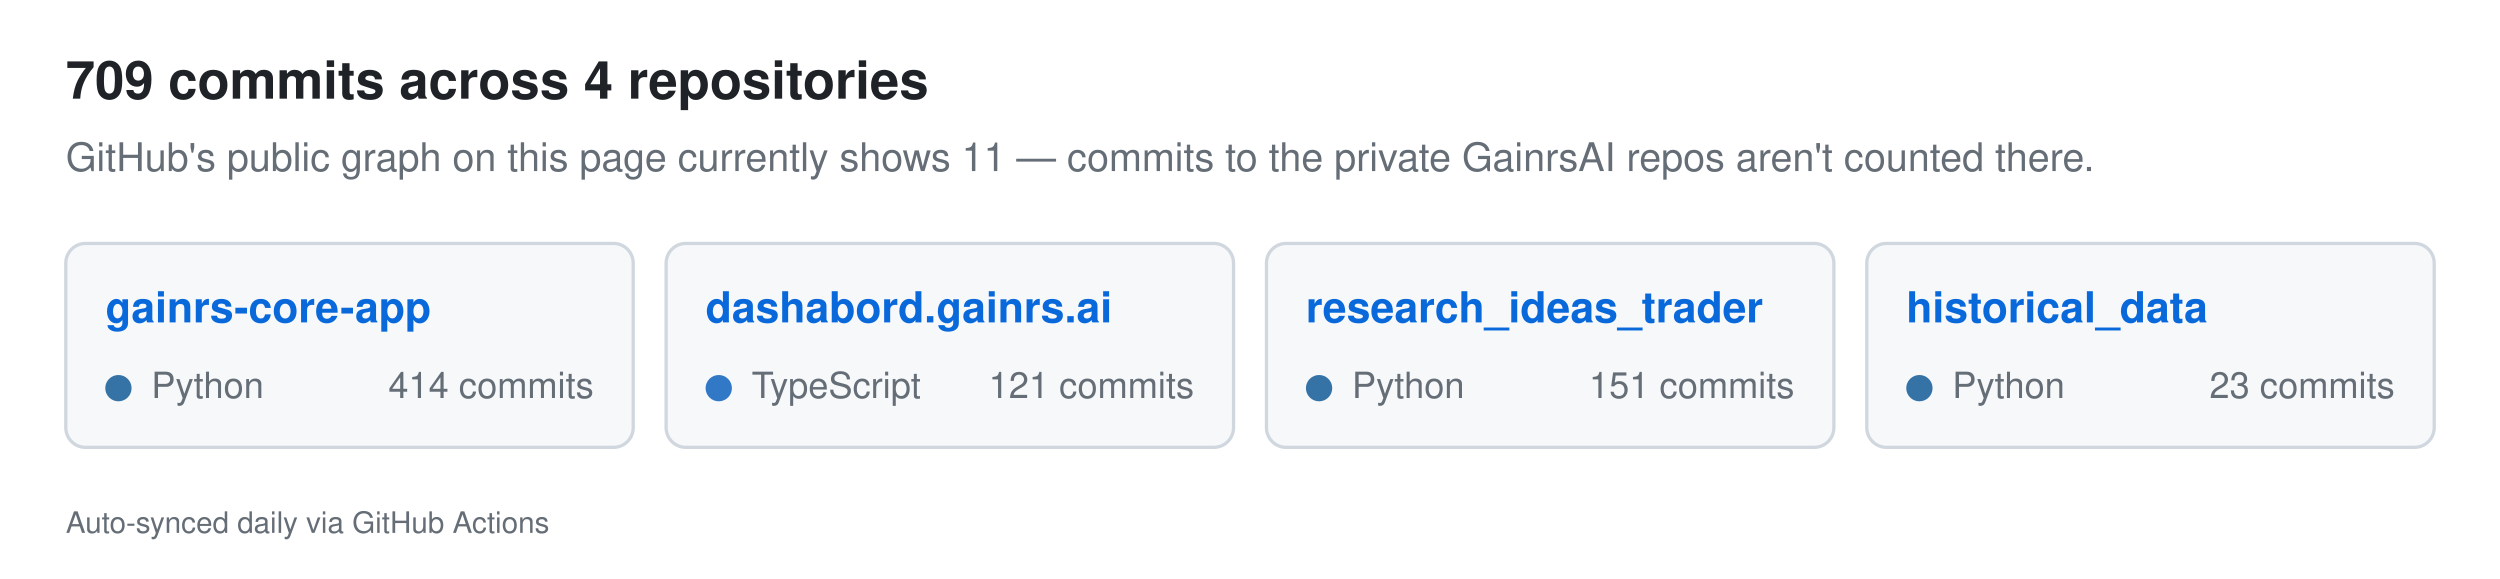
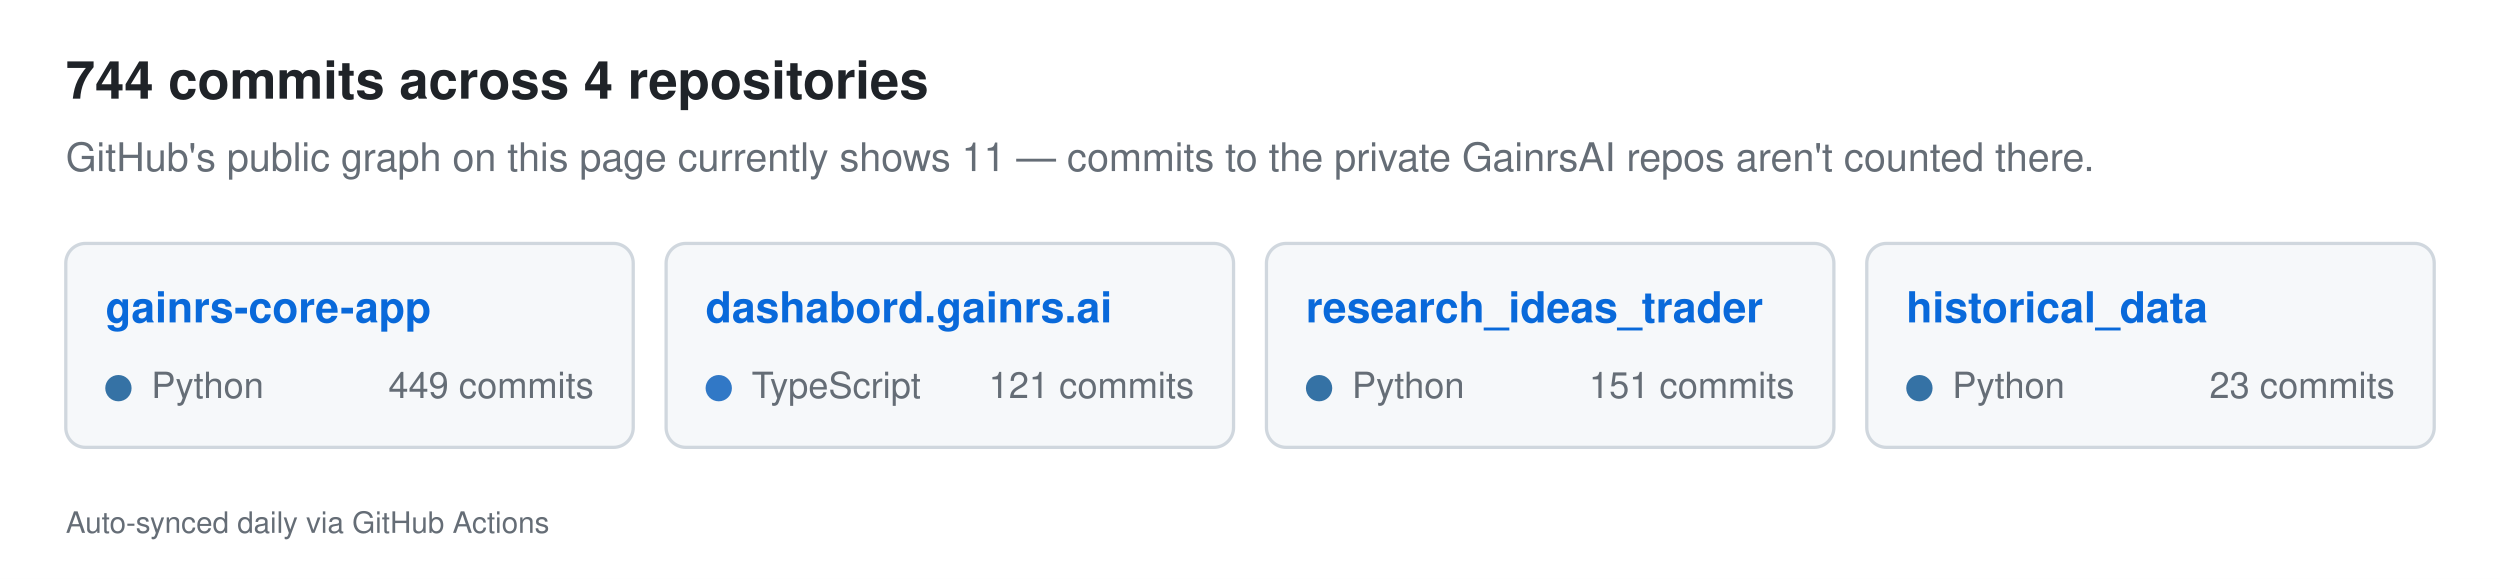
- <svg xmlns="http://www.w3.org/2000/svg" width="760" height="176" viewBox="0 0 760 176" font-family="-apple-system, BlinkMacSystemFont, 'Segoe UI', Helvetica, Arial, sans-serif" role="img" aria-label="709 commits across 4 repositories">
+ <svg xmlns="http://www.w3.org/2000/svg" width="760" height="176" viewBox="0 0 760 176" font-family="-apple-system, BlinkMacSystemFont, 'Segoe UI', Helvetica, Arial, sans-serif" role="img" aria-label="744 commits across 4 repositories">
  <rect width="760" height="176" fill="#ffffff" />
-   <text x="20" y="30" font-size="16" font-weight="600" fill="#1f2328">709 commits across 4 repositories</text>
+   <text x="20" y="30" font-size="16" font-weight="600" fill="#1f2328">744 commits across 4 repositories</text>
  <text x="20" y="52" font-size="12" fill="#656d76">GitHub's public graph on this page currently shows 11 — commits to the private GainrsAI repos aren't counted there.</text>
  <rect x="20.0" y="74" width="172.5" height="62" rx="6" fill="#f6f8fa" stroke="#d0d7de" />
  <text x="32.0" y="98" font-size="13" font-weight="600" fill="#0969da">gainrs-core-app</text>
  <circle cx="36.0" cy="118" r="4" fill="#3572A5" />
  <text x="46.0" y="121" font-size="11" fill="#656d76">Python</text>
-   <text x="180.5" y="121" font-size="11" fill="#656d76" text-anchor="end">414 commits</text>
+   <text x="180.5" y="121" font-size="11" fill="#656d76" text-anchor="end">449 commits</text>
  <rect x="202.5" y="74" width="172.5" height="62" rx="6" fill="#f6f8fa" stroke="#d0d7de" />
  <text x="214.5" y="98" font-size="13" font-weight="600" fill="#0969da">dashabord.gainrs.ai</text>
  <circle cx="218.5" cy="118" r="4" fill="#3178c6" />
  <text x="228.5" y="121" font-size="11" fill="#656d76">TypeScript</text>
  <text x="363.0" y="121" font-size="11" fill="#656d76" text-anchor="end">121 commits</text>
  <rect x="385.0" y="74" width="172.5" height="62" rx="6" fill="#f6f8fa" stroke="#d0d7de" />
  <text x="397.0" y="98" font-size="13" font-weight="600" fill="#0969da">research_ideas_trader</text>
  <circle cx="401.0" cy="118" r="4" fill="#3572A5" />
  <text x="411.0" y="121" font-size="11" fill="#656d76">Python</text>
  <text x="545.5" y="121" font-size="11" fill="#656d76" text-anchor="end">151 commits</text>
  <rect x="567.5" y="74" width="172.5" height="62" rx="6" fill="#f6f8fa" stroke="#d0d7de" />
  <text x="579.5" y="98" font-size="13" font-weight="600" fill="#0969da">historical_data</text>
  <circle cx="583.5" cy="118" r="4" fill="#3572A5" />
  <text x="593.5" y="121" font-size="11" fill="#656d76">Python</text>
  <text x="728.0" y="121" font-size="11" fill="#656d76" text-anchor="end">23 commits</text>
  <text x="20" y="162" font-size="9" fill="#656d76">Auto-synced daily via GitHub Actions</text>
</svg>
